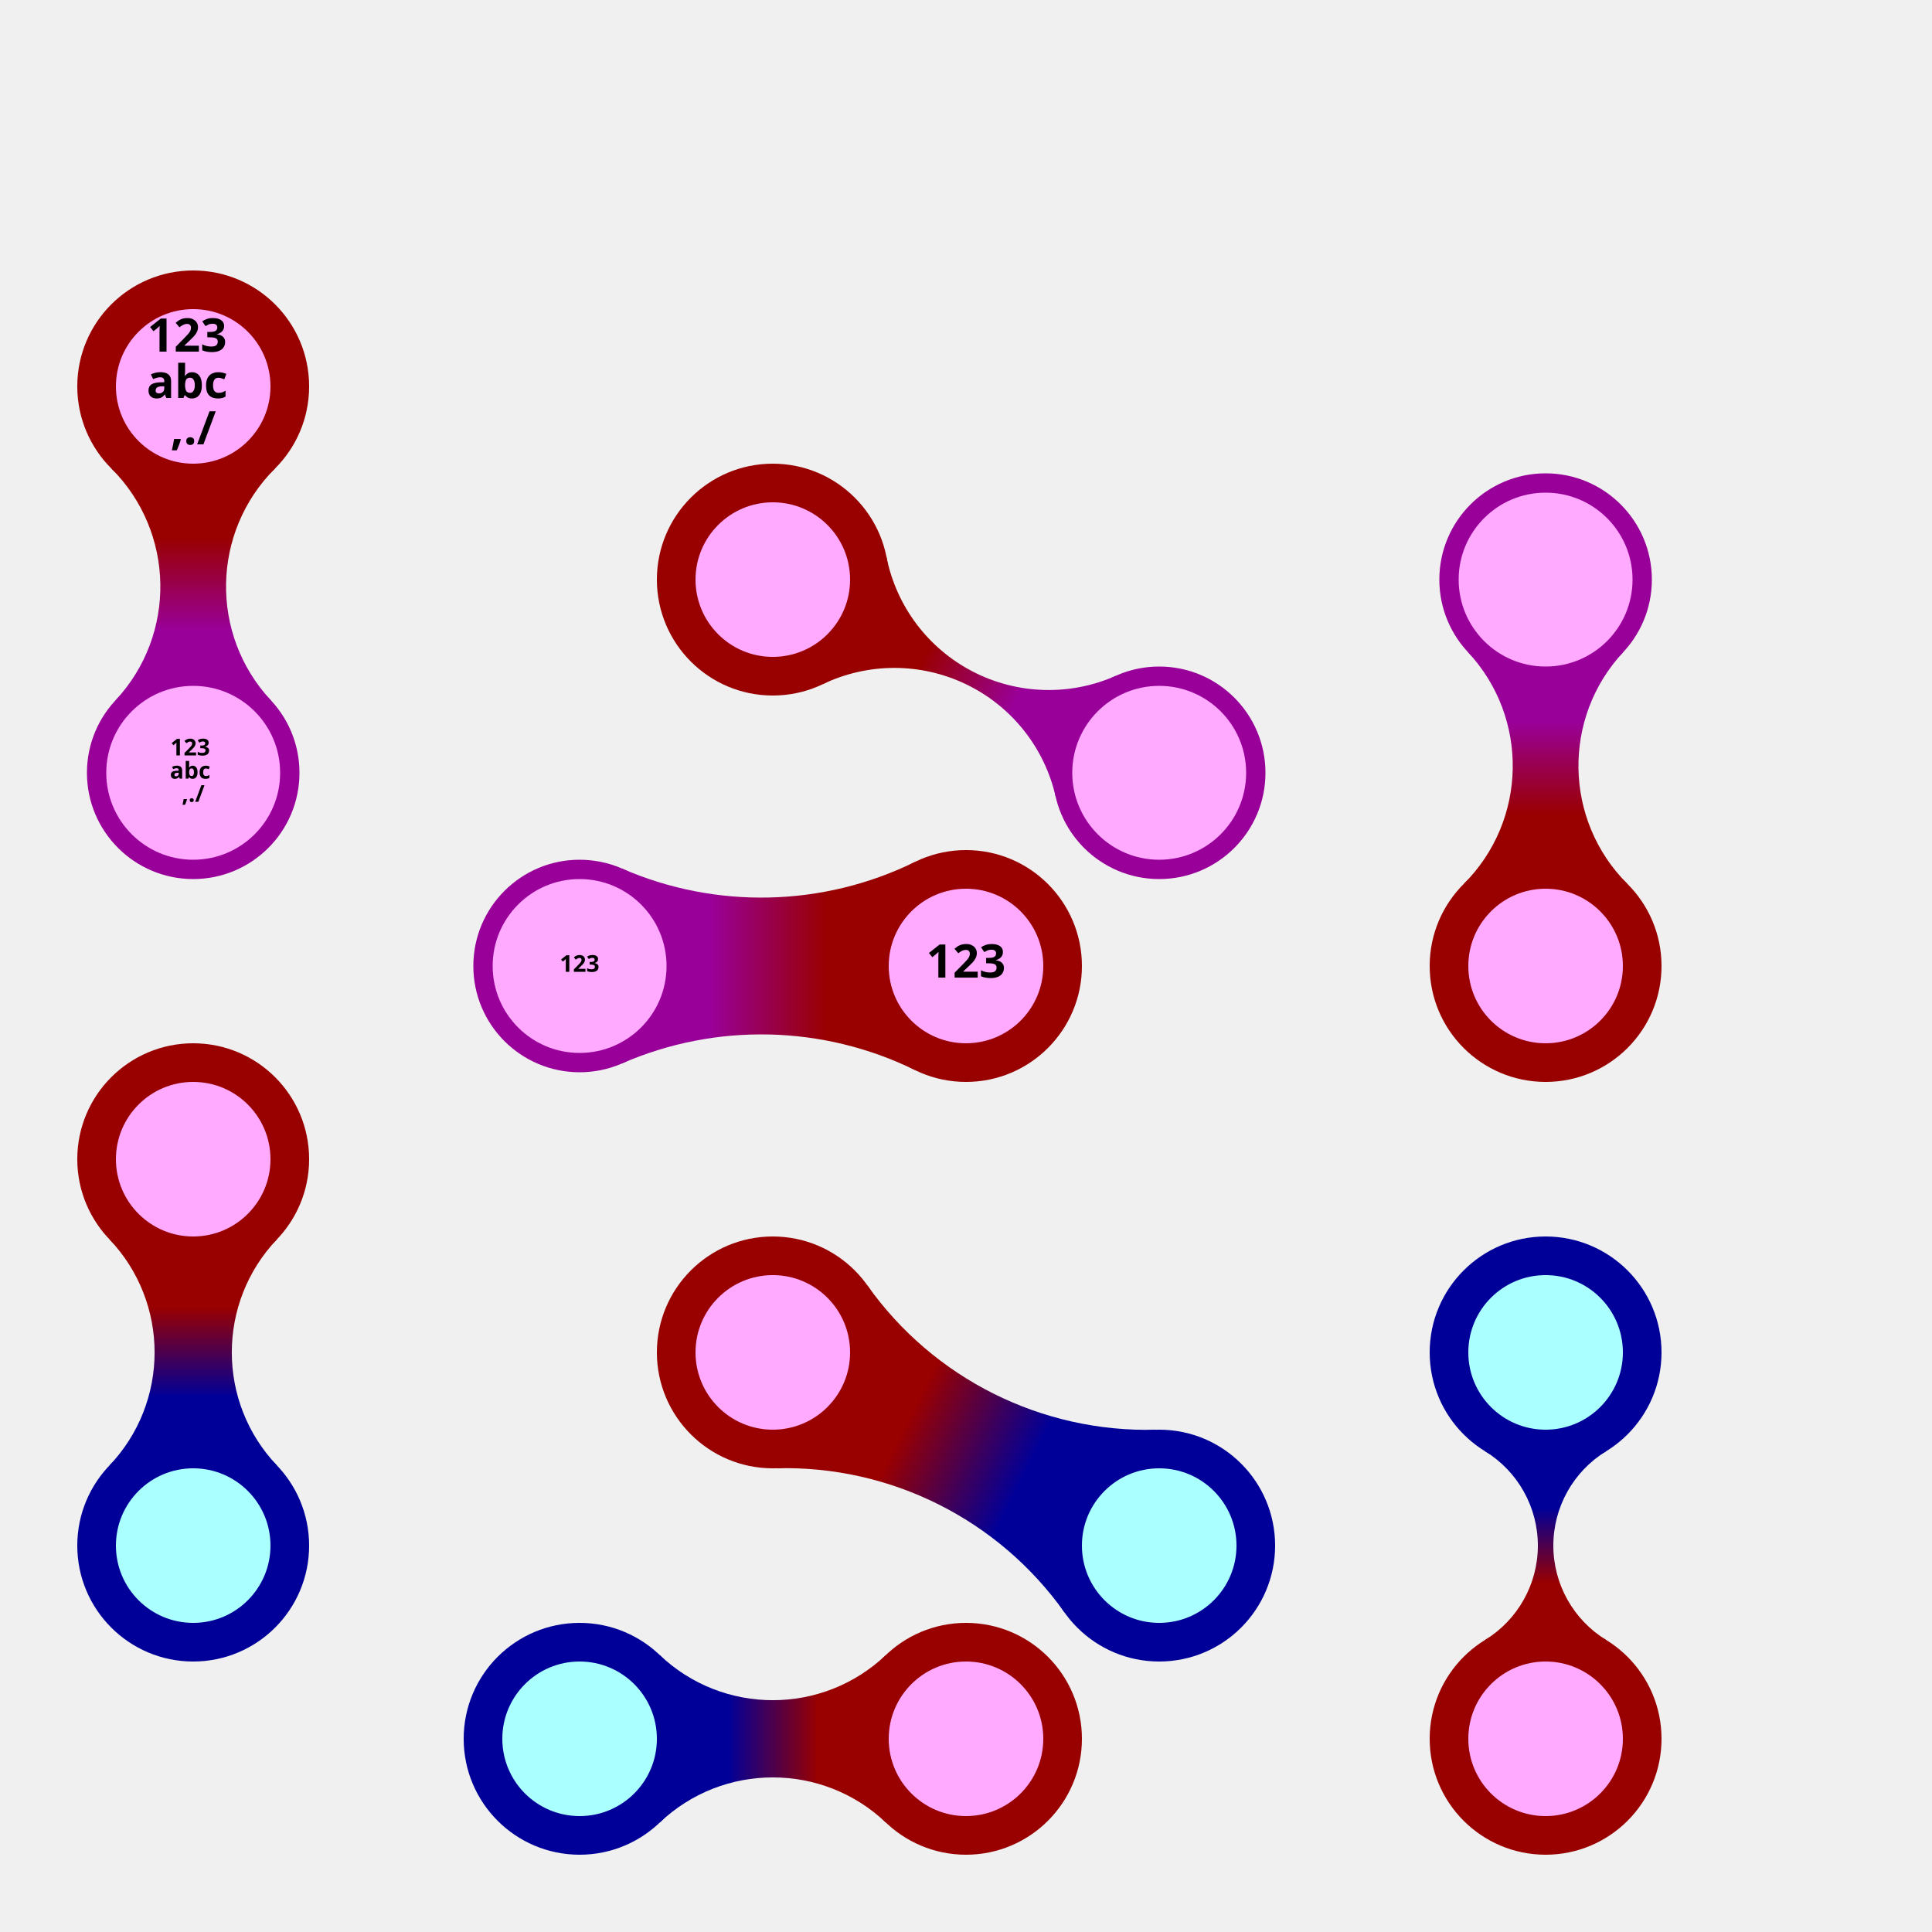
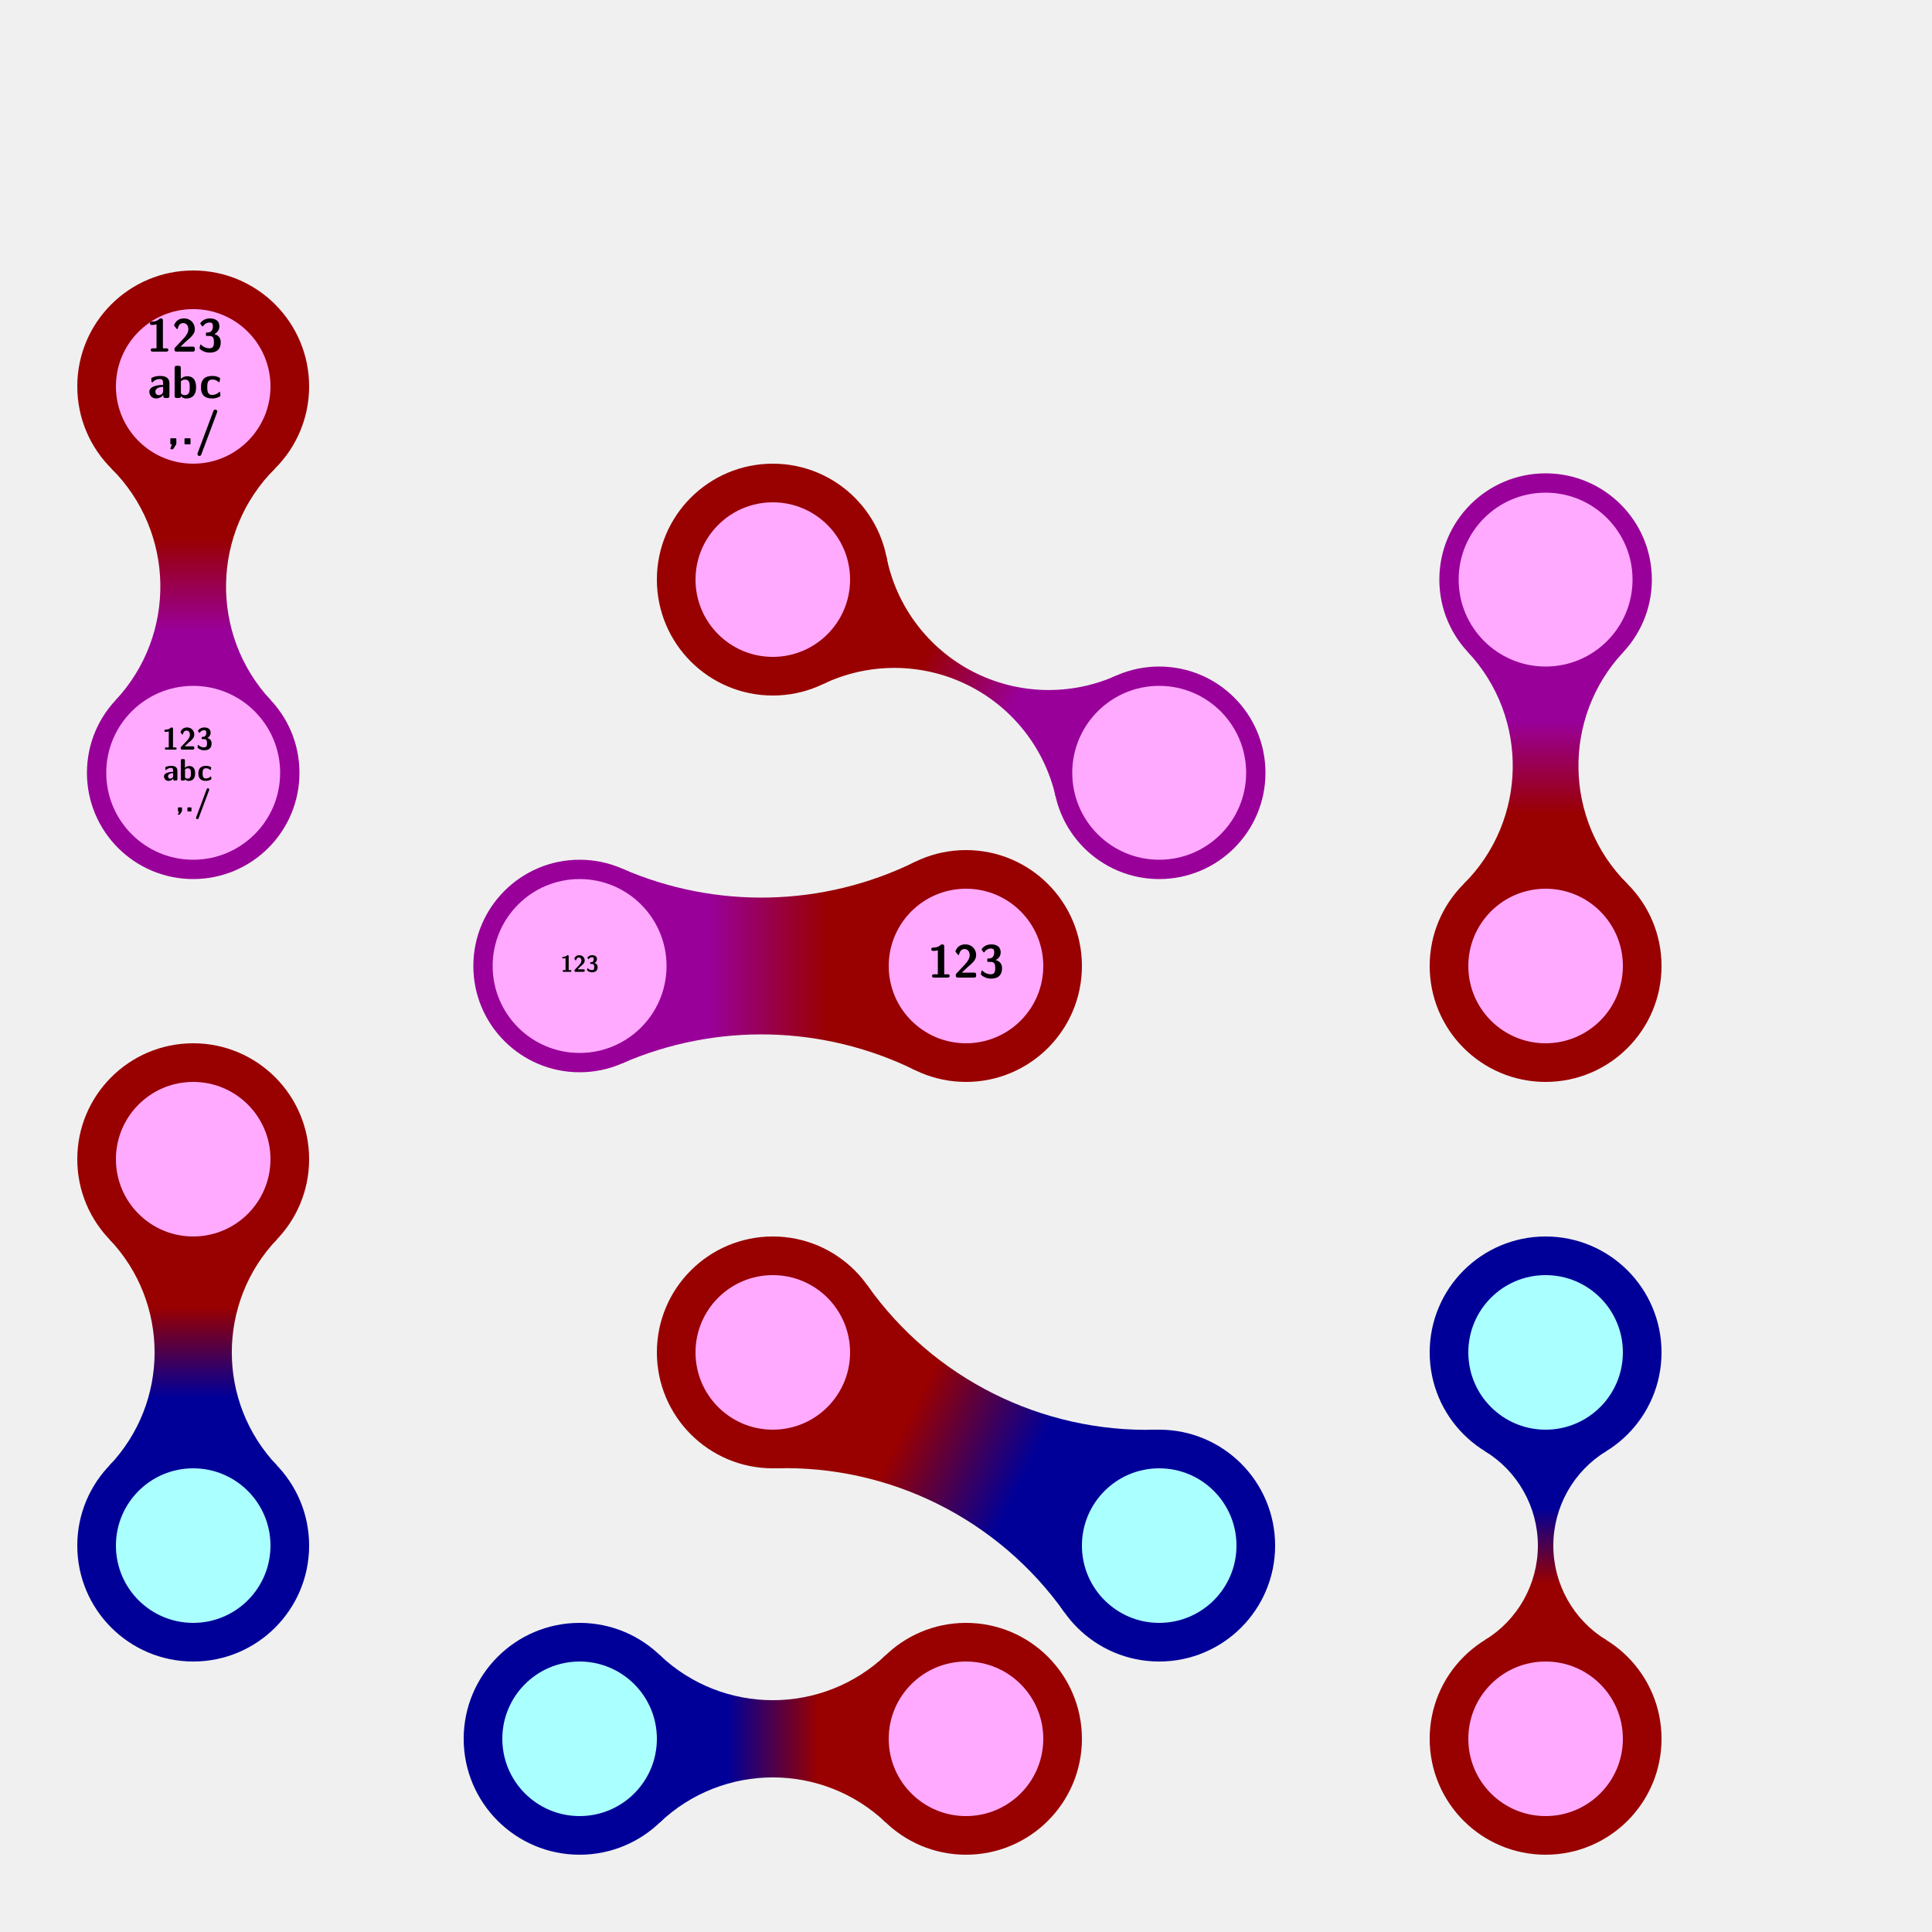
<svg xmlns="http://www.w3.org/2000/svg" xmlns:xlink="http://www.w3.org/1999/xlink" width="500" height="500">
  <defs>
    <g id="bubble0">
      <circle cx="0" cy="0" r="25" fill="#ffaaff" stroke="#990000" stroke-width="10" />
    </g>
    <g id="bubble1">
      <circle cx="0" cy="0" r="25" fill="#aaffff" stroke="#000099" stroke-width="10" />
    </g>
    <g id="bubble2">
      <circle cx="0" cy="0" r="25" fill="#ffaaff" stroke="#990099" stroke-width="5" />
    </g>
    <linearGradient id="myGradient0.0" gradientTransform="rotate(90)">
      <stop offset="30%" stop-color="#990000" />
      <stop offset="70%" stop-color="#990000" />
    </linearGradient>
    <linearGradient id="myGradient0.1" gradientTransform="rotate(90)">
      <stop offset="30%" stop-color="#990000" />
      <stop offset="70%" stop-color="#000099" />
    </linearGradient>
    <linearGradient id="myGradient0.2" gradientTransform="rotate(90)">
      <stop offset="30%" stop-color="#990000" />
      <stop offset="70%" stop-color="#990099" />
    </linearGradient>
    <linearGradient id="myGradient1.0" gradientTransform="rotate(90)">
      <stop offset="30%" stop-color="#000099" />
      <stop offset="70%" stop-color="#990000" />
    </linearGradient>
    <linearGradient id="myGradient1.1" gradientTransform="rotate(90)">
      <stop offset="30%" stop-color="#000099" />
      <stop offset="70%" stop-color="#000099" />
    </linearGradient>
    <linearGradient id="myGradient1.2" gradientTransform="rotate(90)">
      <stop offset="30%" stop-color="#000099" />
      <stop offset="70%" stop-color="#990099" />
    </linearGradient>
    <linearGradient id="myGradient2.0" gradientTransform="rotate(90)">
      <stop offset="30%" stop-color="#990099" />
      <stop offset="70%" stop-color="#990000" />
    </linearGradient>
    <linearGradient id="myGradient2.1" gradientTransform="rotate(90)">
      <stop offset="30%" stop-color="#990099" />
      <stop offset="70%" stop-color="#000099" />
    </linearGradient>
    <linearGradient id="myGradient2.2" gradientTransform="rotate(90)">
      <stop offset="30%" stop-color="#990099" />
      <stop offset="70%" stop-color="#990099" />
    </linearGradient>
    <style>
-           .mytext {
-             font-style:normal; font-variant:normal; font-weight:bold; font-stretch:normal;
-             line-height:125%;
-             font-family:"Adobe Helvetica"; -inkscape-font-specification:"Adobe Helvetica, Normal";
-             font-variant-ligatures:normal; font-variant-caps:normal; font-variant-numeric:normal; font-feature-settings:normal;
-             text-align:start; letter-spacing:0px; word-spacing:0px; writing-mode:lr-tb; text-anchor:middle;
-             fill-opacity:1; stroke:#FFFFFF;
-             stroke-width:0; stroke-linecap:butt; stroke-linejoin:miter; stroke-opacity:1;
-             stroke-miterlimit:4; stroke-dasharray:none
-           }
-         </style>
+         .mytext {
+           line-height:125%;
+           font-style:normal;font-variant:normal;font-weight:bold;font-stretch:normal;
+           font-family:"Latin Modern Sans";-inkscape-font-specification:"Latin Modern Sans";
+           text-align:center;text-anchor:middle;
+           fill-opacity:1; stroke:#FFFFFF;
+           stroke-width:0; stroke-linecap:butt; stroke-linejoin:miter; stroke-opacity:1;
+           stroke-miterlimit:4; stroke-dasharray:none
+         }
+           </style>
  </defs>
  <g transform="rotate(-0.0,50,100)">
    <path d="              M 29.896 181.237              A 43.146,  43.146  0 0 0 28.818 121.244               h 42.365              A 43.146,  43.146  0 0 0 70.104 181.237               z" fill="url('#myGradient0.2')" />
  </g>
  <use x="50" y="100" xlink:href="#bubble0" />
  <use x="50" y="200" xlink:href="#bubble2" />
  <text x="50" y="100" class="mytext" font-size="12px" fill="#000000">
    <tspan x="50" dy="-0.75em"> 123 </tspan>
    <tspan x="50" dy="1em"> abc </tspan>
    <tspan x="50" dy="1em"> ,./ </tspan>
  </text>
-   <text x="50" y="200" class="mytext" font-size="6px" fill="#000000">
+   <text x="50" y="200" class="mytext" font-size="8px" fill="#000000">
    <tspan x="50" dy="-0.75em"> 123 </tspan>
    <tspan x="50" dy="1em"> abc </tspan>
    <tspan x="50" dy="1em"> ,./ </tspan>
  </text>
  <g transform="rotate(90.0,250,250)">
    <path d="              M 224.788 339.017              A 90.248,  90.248  0 0 0 223.068 263.216               h 53.864              A 90.248,  90.248  0 0 0 275.212 339.017               z" fill="url('#myGradient0.2')" />
  </g>
  <use x="250" y="250" xlink:href="#bubble0" />
  <use x="150" y="250" xlink:href="#bubble2" />
  <text x="250" y="250" class="mytext" font-size="12px" fill="#000000">
    <tspan x="250" dy="0.25em"> 123 </tspan>
  </text>
  <text x="150" y="250" class="mytext" font-size="6px" fill="#000000">
    <tspan x="150" dy="0.25em"> 123 </tspan>
  </text>
  <g transform="rotate(-180.0,400,250)">
    <path d="              M 379.896 331.237              A 43.146,  43.146  0 0 0 378.818 271.244               h 42.365              A 43.146,  43.146  0 0 0 420.104 331.237               z" fill="url('#myGradient0.2')" />
  </g>
  <use x="400" y="250" xlink:href="#bubble0" />
  <use x="400" y="150" xlink:href="#bubble2" />
  <g transform="rotate(-63.43495,200,150)">
    <path d="              M 182.531 240.565              A 42.811,  42.811  0 0 0 181.597 173.692               h 36.806              A 42.811,  42.811  0 0 0 217.469 240.565               z" fill="url('#myGradient0.2')" />
  </g>
  <use x="300" y="200" xlink:href="#bubble2" />
  <use x="200" y="150" xlink:href="#bubble0" />
  <g transform="rotate(-0.0,50,300)">
    <path d="          M 71.717 320.697          A 42.474, 42.474  0 0 0 71.717 379.303           h -43.434         A 42.474, 42.474  0 0 0 28.283 320.697           z" fill="url('#myGradient0.1')" />
  </g>
  <use x="50" y="300" xlink:href="#bubble0" />
  <use x="50" y="400" xlink:href="#bubble1" />
  <g transform="rotate(-90.0,150,450)">
    <path d="          M 171.717 470.697          A 42.474, 42.474  0 0 0 171.717 529.303           h -43.434         A 42.474, 42.474  0 0 0 128.283 470.697           z" fill="url('#myGradient1.0')" />
  </g>
  <use x="250" y="450" xlink:href="#bubble0" />
  <use x="150" y="450" xlink:href="#bubble1" />
  <g transform="rotate(-180.0,400,450)">
    <path d="          M 415.676 475.579          A 28.643, 28.643  0 0 0 415.676 524.421           h -31.352         A 28.643, 28.643  0 0 0 384.324 475.579           z" fill="url('#myGradient0.1')" />
  </g>
  <use x="400" y="450" xlink:href="#bubble0" />
  <use x="400" y="350" xlink:href="#bubble1" />
  <g transform="rotate(-243.4349,300,400)">
    <path d="          M 326.459 414.14          A 88.607, 88.607  0 0 0 326.459 497.664           h -52.918         A 88.607, 88.607  0 0 0 273.541 414.14           z" fill="url('#myGradient1.0')" />
  </g>
  <use x="300" y="400" xlink:href="#bubble1" />
  <use x="200" y="350" xlink:href="#bubble0" />
</svg>
